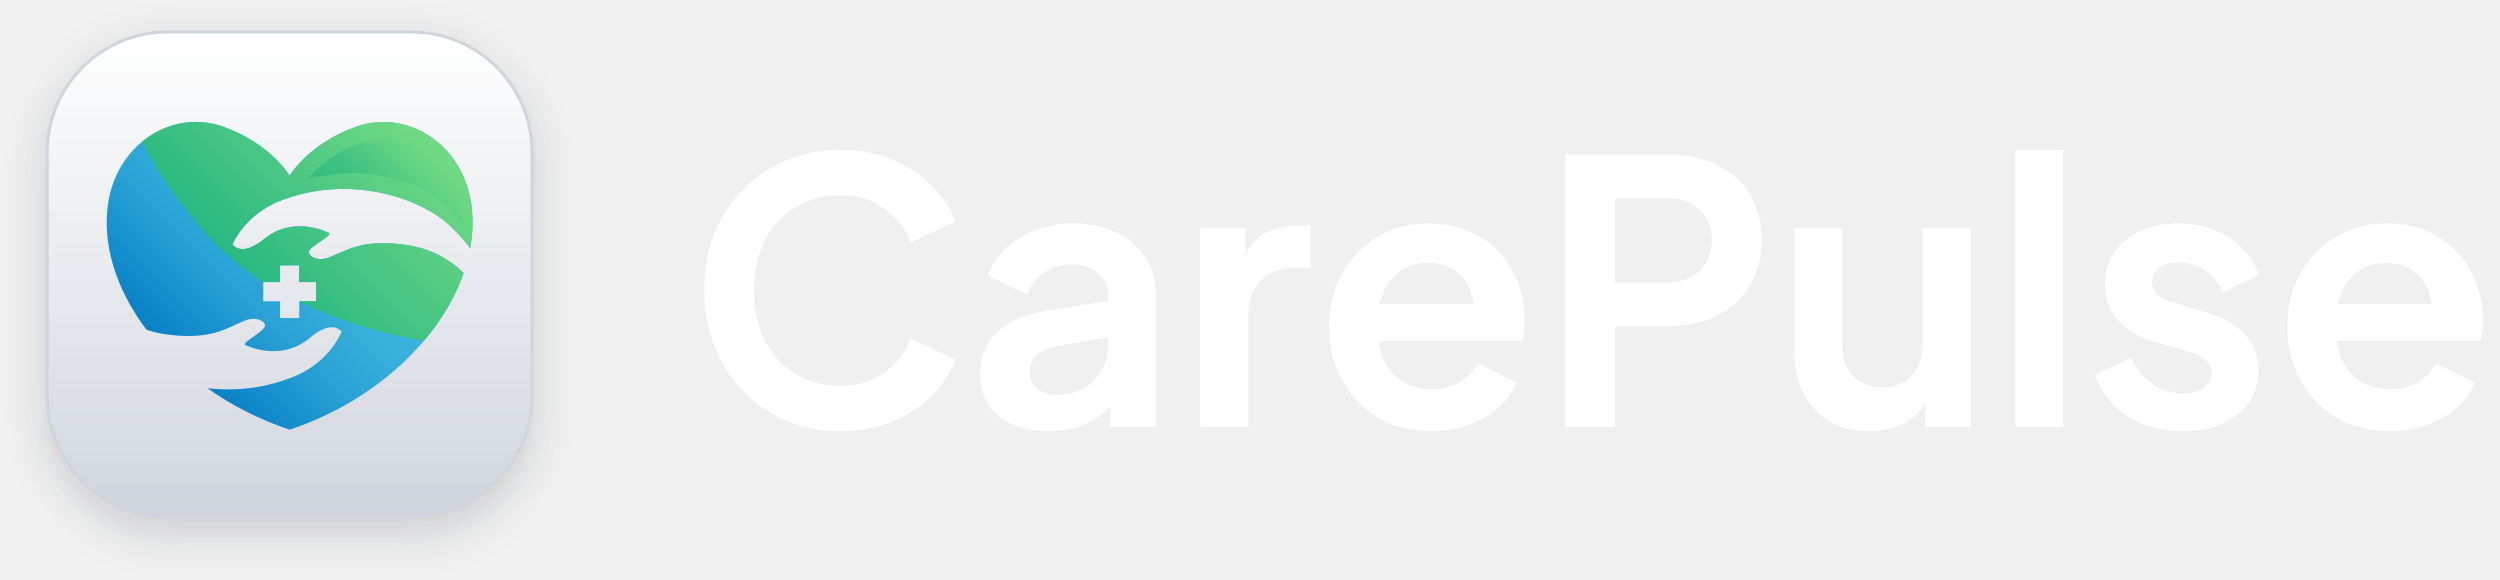
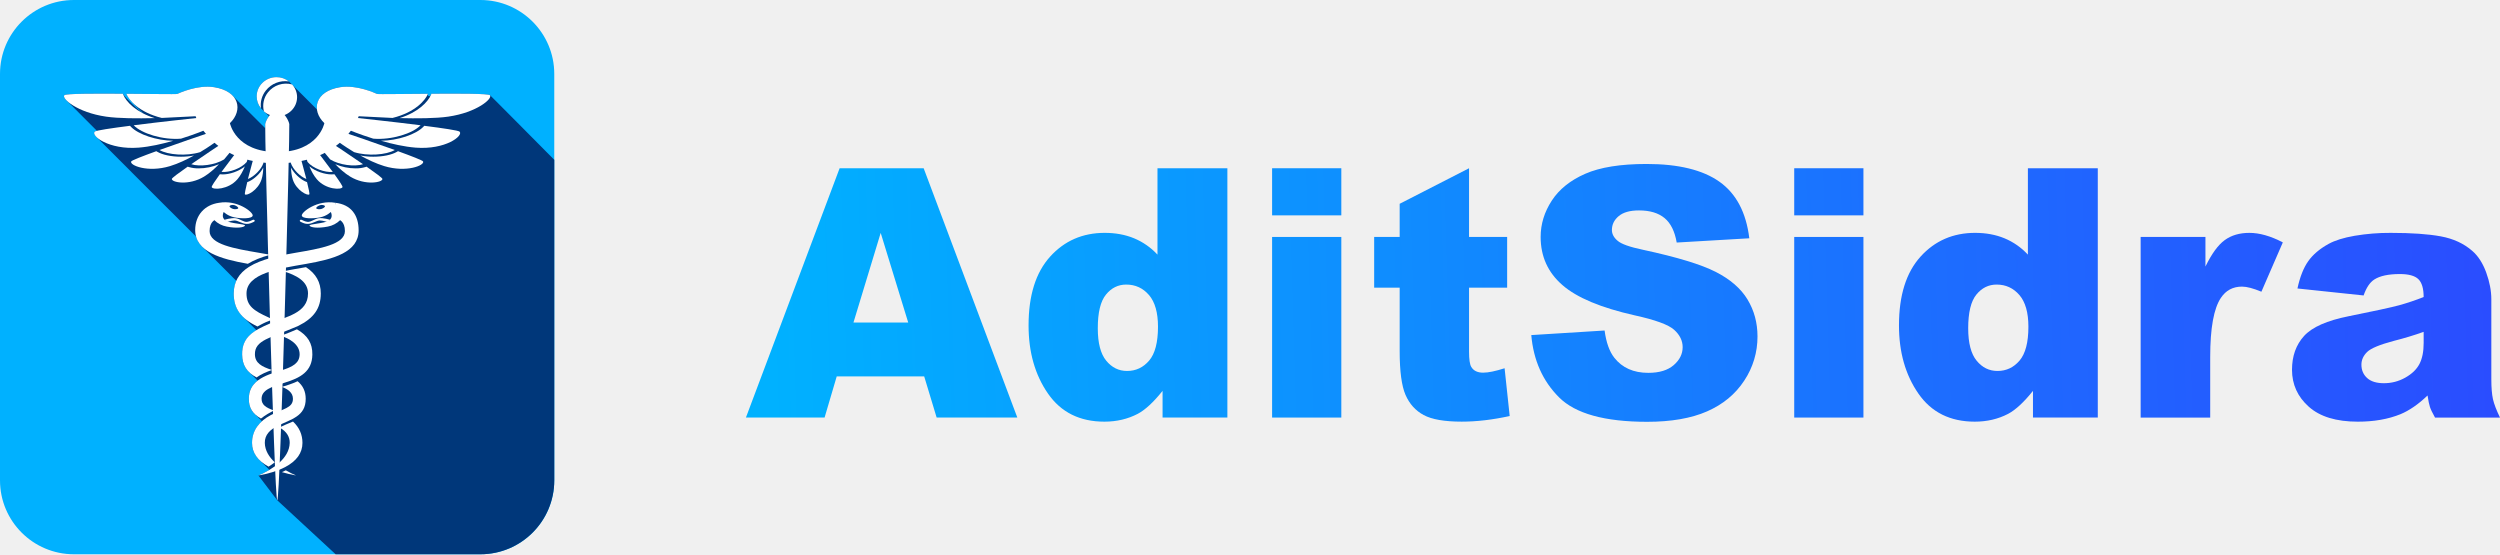
- <svg xmlns="http://www.w3.org/2000/svg" width="164" height="38" viewBox="0 0 164 38" fill="none">
-   <g filter="url(#filter0_dd_4155_249)">
-     <rect x="3.1" y="2.1" width="31.8" height="31.8" rx="7.9" fill="white" />
-     <rect x="3.1" y="2.1" width="31.8" height="31.8" rx="7.9" fill="url(#paint0_linear_4155_249)" />
-     <rect x="3.1" y="2.1" width="31.8" height="31.8" rx="7.9" stroke="#D0D5DD" stroke-width="0.2" />
-     <path d="M18.355 13.183C22.71 11.45 27.474 12.818 29.637 14.913C30.106 15.367 30.504 15.828 30.845 16.285C31.039 15.211 31.055 14.14 30.868 13.105C30.185 9.326 26.619 7.186 23.423 8.291C20.241 9.392 19 11.532 19 11.532C19 11.532 17.759 9.392 14.578 8.291C11.381 7.186 7.816 9.327 7.133 13.105C6.628 15.894 7.584 18.939 9.61 21.63C10.037 21.773 10.485 21.881 10.959 21.943C13.798 22.316 14.818 21.557 16.018 21.049C16.814 20.711 17.413 21.094 17.384 21.363C17.339 21.779 15.769 22.489 16.106 22.639C17.435 23.228 19.072 23.233 20.305 22.18C21.838 20.871 22.411 21.766 22.411 21.766C22.411 21.766 21.65 23.708 19.358 24.672C17.446 25.476 15.442 25.674 13.611 25.468C15.19 26.585 17.003 27.52 19 28.188C24.71 26.278 28.928 22.187 30.415 17.91C29.407 16.916 28.172 16.299 26.699 16.076C23.867 15.647 22.832 16.386 21.623 16.871C20.82 17.193 20.229 16.798 20.263 16.53C20.316 16.115 21.9 15.435 21.566 15.279C20.249 14.663 18.613 14.626 17.358 15.655C15.8 16.933 15.245 16.027 15.245 16.027C15.245 16.027 16.044 14.101 18.355 13.183ZM17.271 18.505H18.371V17.405H19.63V18.505H20.73V19.764H19.63V20.864H18.371V19.764H17.271V18.505Z" fill="url(#paint1_linear_4155_249)" />
-     <path d="M17.271 18.505H18.371V17.405H19.63V18.505H20.73V19.764H19.638C21.26 20.583 24.238 21.803 27.818 22.345C28.996 20.952 29.881 19.443 30.414 17.91C29.407 16.916 28.171 16.3 26.699 16.076C23.867 15.647 22.832 16.386 21.623 16.871C20.82 17.193 20.228 16.798 20.263 16.53C20.316 16.115 21.9 15.435 21.566 15.279C20.249 14.663 18.612 14.626 17.358 15.655C15.8 16.933 15.244 16.027 15.244 16.027C15.244 16.027 16.044 14.101 18.354 13.182C22.71 11.45 27.474 12.818 29.637 14.913C30.106 15.367 30.504 15.827 30.845 16.285C31.039 15.21 31.055 14.14 30.868 13.105C30.184 9.326 26.619 7.185 23.423 8.291C20.241 9.392 19 11.532 19 11.532C19 11.532 17.759 9.392 14.577 8.291C12.752 7.659 10.807 8.088 9.346 9.275C10.032 10.744 10.836 12.117 13.125 14.877C14.987 17.122 17.271 18.505 17.271 18.505Z" fill="url(#paint2_linear_4155_249)" />
-     <path opacity="0.31" d="M27.277 9.649C24.271 8.139 21.169 10.489 20.185 11.73C21.882 11.372 23.367 11.189 25.246 11.584C28.025 12.168 29.065 13.171 30.306 14.654C30.087 11.907 28.352 10.19 27.277 9.649Z" fill="url(#paint3_linear_4155_249)" />
-   </g>
-   <path d="M55.128 28.288C53.848 28.288 52.664 28.056 51.576 27.592C50.504 27.128 49.56 26.48 48.744 25.648C47.944 24.816 47.32 23.84 46.872 22.72C46.424 21.6 46.2 20.376 46.2 19.048C46.2 17.72 46.416 16.496 46.848 15.376C47.296 14.24 47.92 13.264 48.72 12.448C49.536 11.616 50.488 10.976 51.576 10.528C52.664 10.064 53.848 9.832 55.128 9.832C56.408 9.832 57.552 10.048 58.56 10.48C59.584 10.912 60.448 11.488 61.152 12.208C61.856 12.912 62.36 13.688 62.664 14.536L59.736 15.904C59.4 15.008 58.832 14.272 58.032 13.696C57.232 13.104 56.264 12.808 55.128 12.808C54.008 12.808 53.016 13.072 52.152 13.6C51.304 14.128 50.64 14.856 50.16 15.784C49.696 16.712 49.464 17.8 49.464 19.048C49.464 20.296 49.696 21.392 50.16 22.336C50.64 23.264 51.304 23.992 52.152 24.52C53.016 25.048 54.008 25.312 55.128 25.312C56.264 25.312 57.232 25.024 58.032 24.448C58.832 23.856 59.4 23.112 59.736 22.216L62.664 23.584C62.36 24.432 61.856 25.216 61.152 25.936C60.448 26.64 59.584 27.208 58.56 27.64C57.552 28.072 56.408 28.288 55.128 28.288ZM68.776 28.288C67.864 28.288 67.072 28.136 66.4 27.832C65.728 27.528 65.208 27.096 64.84 26.536C64.472 25.96 64.288 25.296 64.288 24.544C64.288 23.824 64.448 23.184 64.768 22.624C65.088 22.048 65.584 21.568 66.256 21.184C66.928 20.8 67.776 20.528 68.8 20.368L73.072 19.672V22.072L69.4 22.696C68.776 22.808 68.312 23.008 68.008 23.296C67.704 23.584 67.552 23.96 67.552 24.424C67.552 24.872 67.72 25.232 68.056 25.504C68.408 25.76 68.84 25.888 69.352 25.888C70.008 25.888 70.584 25.752 71.08 25.48C71.592 25.192 71.984 24.8 72.256 24.304C72.544 23.808 72.688 23.264 72.688 22.672V19.312C72.688 18.752 72.464 18.288 72.016 17.92C71.584 17.536 71.008 17.344 70.288 17.344C69.616 17.344 69.016 17.528 68.488 17.896C67.976 18.248 67.6 18.72 67.36 19.312L64.792 18.064C65.048 17.376 65.448 16.784 65.992 16.288C66.552 15.776 67.208 15.376 67.96 15.088C68.712 14.8 69.528 14.656 70.408 14.656C71.48 14.656 72.424 14.856 73.24 15.256C74.056 15.64 74.688 16.184 75.136 16.888C75.6 17.576 75.832 18.384 75.832 19.312V28H72.856V25.768L73.528 25.72C73.192 26.28 72.792 26.752 72.328 27.136C71.864 27.504 71.336 27.792 70.744 28C70.152 28.192 69.496 28.288 68.776 28.288ZM78.737 28V14.944H81.689V17.848L81.449 17.416C81.753 16.44 82.225 15.76 82.865 15.376C83.521 14.992 84.305 14.8 85.217 14.8H85.985V17.584H84.857C83.961 17.584 83.241 17.864 82.697 18.424C82.153 18.968 81.881 19.736 81.881 20.728V28H78.737ZM93.906 28.288C92.562 28.288 91.386 27.984 90.378 27.376C89.37 26.768 88.586 25.944 88.026 24.904C87.466 23.864 87.186 22.712 87.186 21.448C87.186 20.136 87.466 18.976 88.026 17.968C88.602 16.944 89.378 16.136 90.354 15.544C91.346 14.952 92.45 14.656 93.666 14.656C94.69 14.656 95.586 14.824 96.354 15.16C97.138 15.496 97.802 15.96 98.346 16.552C98.89 17.144 99.306 17.824 99.594 18.592C99.882 19.344 100.026 20.16 100.026 21.04C100.026 21.264 100.01 21.496 99.978 21.736C99.962 21.976 99.922 22.184 99.858 22.36H89.778V19.96H98.082L96.594 21.088C96.738 20.352 96.698 19.696 96.474 19.12C96.266 18.544 95.914 18.088 95.418 17.752C94.938 17.416 94.354 17.248 93.666 17.248C93.01 17.248 92.426 17.416 91.914 17.752C91.402 18.072 91.01 18.552 90.738 19.192C90.482 19.816 90.386 20.576 90.45 21.472C90.386 22.272 90.49 22.984 90.762 23.608C91.05 24.216 91.466 24.688 92.01 25.024C92.57 25.36 93.21 25.528 93.93 25.528C94.65 25.528 95.258 25.376 95.754 25.072C96.266 24.768 96.666 24.36 96.954 23.848L99.498 25.096C99.242 25.72 98.842 26.272 98.298 26.752C97.754 27.232 97.106 27.608 96.354 27.88C95.618 28.152 94.802 28.288 93.906 28.288ZM102.673 28V10.12H109.345C110.561 10.12 111.633 10.344 112.561 10.792C113.505 11.224 114.241 11.864 114.769 12.712C115.297 13.544 115.561 14.56 115.561 15.76C115.561 16.944 115.289 17.96 114.745 18.808C114.217 19.64 113.489 20.28 112.561 20.728C111.633 21.176 110.561 21.4 109.345 21.4H105.937V28H102.673ZM105.937 18.52H109.393C109.985 18.52 110.497 18.408 110.929 18.184C111.361 17.944 111.697 17.616 111.937 17.2C112.177 16.784 112.297 16.304 112.297 15.76C112.297 15.2 112.177 14.72 111.937 14.32C111.697 13.904 111.361 13.584 110.929 13.36C110.497 13.12 109.985 13 109.393 13H105.937V18.52ZM122.628 28.288C121.62 28.288 120.74 28.064 119.988 27.616C119.252 27.168 118.684 26.544 118.284 25.744C117.9 24.944 117.708 24.008 117.708 22.936V14.944H120.852V22.672C120.852 23.216 120.956 23.696 121.164 24.112C121.388 24.512 121.7 24.832 122.1 25.072C122.516 25.296 122.98 25.408 123.492 25.408C124.004 25.408 124.46 25.296 124.86 25.072C125.26 24.832 125.572 24.504 125.796 24.088C126.02 23.672 126.132 23.176 126.132 22.6V14.944H129.276V28H126.3V25.432L126.564 25.888C126.26 26.688 125.756 27.288 125.052 27.688C124.364 28.088 123.556 28.288 122.628 28.288ZM132.198 28V9.832H135.342V28H132.198ZM143.213 28.288C141.821 28.288 140.605 27.96 139.565 27.304C138.541 26.632 137.837 25.728 137.453 24.592L139.805 23.464C140.141 24.2 140.605 24.776 141.197 25.192C141.805 25.608 142.477 25.816 143.213 25.816C143.789 25.816 144.245 25.688 144.581 25.432C144.917 25.176 145.085 24.84 145.085 24.424C145.085 24.168 145.013 23.96 144.869 23.8C144.741 23.624 144.557 23.48 144.317 23.368C144.093 23.24 143.845 23.136 143.573 23.056L141.437 22.456C140.333 22.136 139.493 21.648 138.917 20.992C138.357 20.336 138.077 19.56 138.077 18.664C138.077 17.864 138.277 17.168 138.677 16.576C139.093 15.968 139.661 15.496 140.381 15.16C141.117 14.824 141.957 14.656 142.901 14.656C144.133 14.656 145.221 14.952 146.165 15.544C147.109 16.136 147.781 16.968 148.181 18.04L145.781 19.168C145.557 18.576 145.181 18.104 144.653 17.752C144.125 17.4 143.533 17.224 142.877 17.224C142.349 17.224 141.933 17.344 141.629 17.584C141.325 17.824 141.173 18.136 141.173 18.52C141.173 18.76 141.237 18.968 141.365 19.144C141.493 19.32 141.669 19.464 141.893 19.576C142.133 19.688 142.405 19.792 142.709 19.888L144.797 20.512C145.869 20.832 146.693 21.312 147.269 21.952C147.861 22.592 148.157 23.376 148.157 24.304C148.157 25.088 147.949 25.784 147.533 26.392C147.117 26.984 146.541 27.448 145.805 27.784C145.069 28.12 144.205 28.288 143.213 28.288ZM156.765 28.288C155.421 28.288 154.245 27.984 153.237 27.376C152.229 26.768 151.445 25.944 150.885 24.904C150.325 23.864 150.045 22.712 150.045 21.448C150.045 20.136 150.325 18.976 150.885 17.968C151.461 16.944 152.237 16.136 153.213 15.544C154.205 14.952 155.309 14.656 156.525 14.656C157.549 14.656 158.445 14.824 159.213 15.16C159.997 15.496 160.661 15.96 161.205 16.552C161.749 17.144 162.165 17.824 162.453 18.592C162.741 19.344 162.885 20.16 162.885 21.04C162.885 21.264 162.869 21.496 162.837 21.736C162.821 21.976 162.781 22.184 162.717 22.36H152.637V19.96H160.941L159.453 21.088C159.597 20.352 159.557 19.696 159.333 19.12C159.125 18.544 158.773 18.088 158.277 17.752C157.797 17.416 157.213 17.248 156.525 17.248C155.869 17.248 155.285 17.416 154.773 17.752C154.261 18.072 153.869 18.552 153.597 19.192C153.341 19.816 153.245 20.576 153.309 21.472C153.245 22.272 153.349 22.984 153.621 23.608C153.909 24.216 154.325 24.688 154.869 25.024C155.429 25.36 156.069 25.528 156.789 25.528C157.509 25.528 158.117 25.376 158.613 25.072C159.125 24.768 159.525 24.36 159.813 23.848L162.357 25.096C162.101 25.72 161.701 26.272 161.157 26.752C160.613 27.232 159.965 27.608 159.213 27.88C158.477 28.152 157.661 28.288 156.765 28.288Z" fill="white" />
+ <svg xmlns="http://www.w3.org/2000/svg" xmlns:xlink="http://www.w3.org/1999/xlink" viewBox="0 0 4871.27 1080">
  <defs>
-     <filter id="filter0_dd_4155_249" x="0" y="0" width="38" height="38" filterUnits="userSpaceOnUse" color-interpolation-filters="sRGB">
-       <feFlood flood-opacity="0" result="BackgroundImageFix" />
-       <feColorMatrix in="SourceAlpha" type="matrix" values="0 0 0 0 0 0 0 0 0 0 0 0 0 0 0 0 0 0 127 0" result="hardAlpha" />
-       <feOffset dy="1" />
-       <feGaussianBlur stdDeviation="1" />
-       <feColorMatrix type="matrix" values="0 0 0 0 0.063 0 0 0 0 0.094 0 0 0 0 0.157 0 0 0 0.06 0" />
-       <feBlend mode="normal" in2="BackgroundImageFix" result="effect1_dropShadow_4155_249" />
-       <feColorMatrix in="SourceAlpha" type="matrix" values="0 0 0 0 0 0 0 0 0 0 0 0 0 0 0 0 0 0 127 0" result="hardAlpha" />
-       <feOffset dy="1" />
-       <feGaussianBlur stdDeviation="1.5" />
-       <feColorMatrix type="matrix" values="0 0 0 0 0.063 0 0 0 0 0.094 0 0 0 0 0.157 0 0 0 0.1 0" />
-       <feBlend mode="normal" in2="effect1_dropShadow_4155_249" result="effect2_dropShadow_4155_249" />
-       <feBlend mode="normal" in="SourceGraphic" in2="effect2_dropShadow_4155_249" result="shape" />
-     </filter>
-     <linearGradient id="paint0_linear_4155_249" x1="19" y1="2" x2="19" y2="34" gradientUnits="userSpaceOnUse">
-       <stop stop-color="white" />
-       <stop offset="1" stop-color="#D0D5DD" />
+     <linearGradient id="a" x1="1493.99" y1="580.14" x2="4849.71" y2="479.85" gradientUnits="userSpaceOnUse">
+       <stop offset="0" stop-color="#00b1ff" />
+       <stop offset="1" stop-color="#2a4dff" />
    </linearGradient>
-     <linearGradient id="paint1_linear_4155_249" x1="10.199" y1="24.214" x2="27.835" y2="6.578" gradientUnits="userSpaceOnUse">
-       <stop stop-color="#0076C1" />
-       <stop offset="0.074" stop-color="#0B82C6" />
-       <stop offset="0.277" stop-color="#269ED3" />
-       <stop offset="0.455" stop-color="#36AFDA" />
-       <stop offset="0.587" stop-color="#3CB5DD" />
-     </linearGradient>
-     <linearGradient id="paint2_linear_4155_249" x1="10.139" y1="24.254" x2="27.827" y2="6.565" gradientUnits="userSpaceOnUse">
-       <stop stop-color="#00A482" />
-       <stop offset="1" stop-color="#79DD83" />
-     </linearGradient>
-     <linearGradient id="paint3_linear_4155_249" x1="24.861" y1="13.507" x2="28.529" y2="10.113" gradientUnits="userSpaceOnUse">
-       <stop stop-color="#00A482" />
-       <stop offset="1" stop-color="#79DD83" />
-     </linearGradient>
+     <linearGradient id="b" x1="1494.46" y1="595.93" x2="4850.18" y2="495.64" xlink:href="#a" />
+     <linearGradient id="c" x1="1494.65" y1="602.14" x2="4850.36" y2="501.86" xlink:href="#a" />
+     <linearGradient id="d" x1="1495.05" y1="615.43" x2="4850.76" y2="515.14" xlink:href="#a" />
+     <linearGradient id="e" x1="1495.24" y1="621.91" x2="4850.96" y2="521.62" xlink:href="#a" />
+     <linearGradient id="f" x1="1495.56" y1="632.52" x2="4851.27" y2="532.23" xlink:href="#a" />
+     <linearGradient id="g" x1="1495.98" y1="646.57" x2="4851.69" y2="546.28" xlink:href="#a" />
+     <linearGradient id="h" x1="1498.13" y1="718.73" x2="4853.85" y2="618.44" xlink:href="#a" />
+     <linearGradient id="i" x1="1498.51" y1="731.19" x2="4854.22" y2="630.9" xlink:href="#a" />
  </defs>
+   <rect width="1080" height="1080" rx="144.06" style="fill:#00b1ff" />
+   <path d="M935.67,1080H653.73S540,974.83,540,974.83L503.32,926.5a192,192,0,0,0,21.27-10.9c-.77-.79-18.31-18.31-18.79-18.84-9.86-9.58-14.94-20.85-14.94-33.77,0-17.48,7.37-31.42,19.38-42.23-1.06-1-11.26-11.22-12.42-12.46-9.24-8.16-13.31-18.14-13.26-31.3,0-14.87,5.65-26.4,17.18-35.36-1-1-15.51-15.35-16.51-16.51-9-8.82-13.44-19.84-13.67-34.23-.36-23.76,10.67-37,27.8-47.47-.73-.7-24.18-24.12-25.24-25.25-13-12.33-19-27.15-19-46.39a59.68,59.68,0,0,1,5-24.6c-1.59-1.72-63.22-63.16-65.18-65.28a45.24,45.24,0,0,1-13.05-20.7C379.34,458.75,191,270.55,189,268.27c-5.46-4.8-7.28-9.28-4.77-11.78.44-.44,2-1,4.36-1.57-1.17-1.17-56.41-56.39-57.51-57.62-5.76-5.27-8-9.7-6-11.78,3-3.22,59.44-3.29,114-2.87,2.12,5.33,32.71,34.74,40.33,38.63-.06-.07-.11-.12-.16-.19-9.35-8.93-28.66-26.53-33.42-38.37,39.29,0,97.18,1.28,99.38.28,4.21-1.87,39.45-18.13,71.46-13.14,17.22,2.7,29.23,8.94,36.65,16.94.9.79,62,62,63.16,63,0-4.82,0-7.7,0-8.16.7-3.88,3.43-9.95,7.33-15.25L508.23,211a36.48,36.48,0,0,1-8.36-23.22c0-20.67,17.28-37.43,38.61-37.43a39,39,0,0,1,24.29,8.36s54.54,54.55,54.57,54.57C615,194,629,175.15,662.85,169.86c32-5,67.23,11.27,71.43,13.14,2.19,1,60.1-.28,99.39-.28-1.51,3.71,3.32,8.81,6.73-.07,54.53-.42,110.92-.35,114,2.87-13.12-13.88,125.37,125.92,125.37,125.92v624.5A144.06,144.06,0,0,1,935.67,1080Z" transform="translate(0.27)" style="fill:#00377a" />
+   <path d="M895.23,256.49c-2.3-2.3-32.63-6.77-68.79-11.38l-1.52,1.61c-14.31,15.26-50.45,27.21-82.78,27.56,21.29,6.14,45.45,11.67,67.67,13.41C867.8,292.17,903.19,264.43,895.23,256.49Z" transform="translate(0.27)" style="fill:#fff" />
+   <path d="M696,229.87s67.43,7.17,123.23,14.2c-15,16-56.82,29.09-92.19,26.11-27.9-8.71-48.38-17.4-48.38-17.4Z" transform="translate(0.27)" style="fill:#fff" />
+   <path d="M824.09,314.53c-1.07-2.07-22.7-10.45-48.88-19.93L773,295.9c-10.19,5.93-27.39,9.46-46,9.46h0A133.37,133.37,0,0,1,701.81,303c14.24,7.94,30.61,15.79,46.66,20.66C792.09,336.94,827.87,321.9,824.09,314.53Z" transform="translate(0.27)" style="fill:#fff" />
+   <path d="M677.79,260.57s50.13,16.89,91.26,31.71c-16.45,9.57-52.81,12.39-79.34,4.15-19-11.36-32.27-21.44-32.27-21.44Z" transform="translate(0.27)" style="fill:#fff" />
+   <path d="M714,324.77l-2.2.7a63.7,63.7,0,0,1-19.17,2.6h0A101.7,101.7,0,0,1,653,319.94c8.37,8.73,18.38,17.68,29.15,24.21,29.73,18,63.14,11.27,62.76,4.52C744.79,346.8,731,336.63,714,324.77Z" transform="translate(0.27)" style="fill:#fff" />
+   <path d="M646.22,278.94s33.62,22.07,60.84,41c-16.29,5.3-45.91,1.83-63.94-9.3a231.38,231.38,0,0,1-17.93-23Z" transform="translate(0.27)" style="fill:#fff" />
+   <path d="M651.34,339.5l-1.87.17c-1.27.11-2.56.18-3.9.18-13,0-31.15-5.78-43-15.7,3.54,8.73,8.29,17.88,14.56,25.18,17.61,20.45,47.79,20.95,50,15.29C667.87,363.05,660.63,352.31,651.34,339.5Z" transform="translate(0.27)" style="fill:#fff" />
+   <path d="M613.77,289.72S633,314.27,648.13,335c-15.48,1.43-38.59-6.88-49.17-19.45A157.2,157.2,0,0,1,593,293.12Z" transform="translate(0.27)" style="fill:#fff" />
+   <path d="M598,354.85l-1.41-.53c-1-.36-1.92-.77-2.9-1.24-9.44-4.52-21.06-15.08-26.85-26.42.11,7.59,1,15.9,3.48,23.42,7,21,28.9,32,32.15,28.65C603.31,377.81,601.1,367.42,598,354.85Z" transform="translate(0.27)" style="fill:#fff" />
+   <path d="M584.44,303.75s7,24.61,12.21,45c-11.74-4.37-26.19-18.5-30.33-31.36a128.08,128.08,0,0,1,2-18.44Z" transform="translate(0.27)" style="fill:#fff" />
+   <path d="M954.36,185.52c-3-3.22-59.43-3.29-114-2.87l-.45,1.19c-5.94,14.8-25.56,35-61.6,46.29,33.5.84,70.59.66,94.73-2.86C929.41,219.15,960.24,191.78,954.36,185.52Z" transform="translate(0.27)" style="fill:#fff" />
+   <path d="M539.74,296.29c81.13,0,92-56.32,92-56.32-25.87-24.92-18.91-62.28,31.12-70.11,32-5,67.23,11.27,71.43,13.14,2.19,1,60.1-.28,99.39-.28-4.83,12-24.14,36-69.1,47.08-34.56-1.87-66-3.31-66-3.31s-28.14,91.7-158.81,91.7Z" transform="translate(0.27)" style="fill:#fff" />
+   <path d="M184.24,256.49c2.29-2.3,32.62-6.77,68.77-11.38l1.52,1.61c14.34,15.26,50.45,27.21,82.8,27.56-21.3,6.14-45.45,11.67-67.66,13.41C211.66,292.17,176.3,264.43,184.24,256.49Z" transform="translate(0.27)" style="fill:#fff" />
+   <path d="M383.44,229.87S316,237,260.21,244.07c15.05,16,56.83,29.09,92.21,26.11,27.89-8.71,48.38-17.4,48.38-17.4Z" transform="translate(0.27)" style="fill:#fff" />
+   <path d="M255.38,314.53c1.07-2.07,22.71-10.45,48.88-19.93l2.25,1.3c10.18,5.93,27.36,9.46,45.95,9.46h0a133.71,133.71,0,0,0,25.2-2.34C363.41,311,347,318.81,331,323.68,287.35,336.94,251.62,321.9,255.38,314.53Z" transform="translate(0.27)" style="fill:#fff" />
+   <path d="M401.67,260.57s-50.13,16.89-91.25,31.71c16.45,9.57,52.78,12.39,79.32,4.15C408.75,285.07,422,275,422,275Z" transform="translate(0.27)" style="fill:#fff" />
+   <path d="M365.44,324.77l2.23.7a63.54,63.54,0,0,0,19.16,2.6h0a101.66,101.66,0,0,0,39.61-8.13c-8.4,8.73-18.38,17.68-29.13,24.21-29.74,18-63.16,11.27-62.77,4.52C334.66,346.8,348.42,336.63,365.44,324.77Z" transform="translate(0.27)" style="fill:#fff" />
+   <path d="M433.24,278.94s-33.6,22.07-60.86,41c16.32,5.3,45.92,1.83,63.95-9.3a230,230,0,0,0,17.95-23Z" transform="translate(0.27)" style="fill:#fff" />
+   <path d="M428.12,339.5l1.88.17c1.27.11,2.56.18,3.9.18,13,0,31.14-5.78,42.94-15.7-3.54,8.73-8.27,17.88-14.55,25.18-17.59,20.45-47.8,20.95-50.08,15.29C411.59,363.05,418.84,352.31,428.12,339.5Z" transform="translate(0.27)" style="fill:#fff" />
+   <path d="M465.68,289.72S446.49,314.27,431.31,335c15.49,1.43,38.6-6.88,49.19-19.45a158.16,158.16,0,0,0,5.95-22.43Z" transform="translate(0.27)" style="fill:#fff" />
+   <path d="M481.51,354.85l1.41-.53c1-.36,1.93-.77,2.9-1.24,9.45-4.52,21.05-15.08,26.85-26.42-.1,7.59-1,15.9-3.48,23.42-7,21-28.87,32-32.15,28.65C476.13,377.81,478.38,367.42,481.51,354.85Z" transform="translate(0.27)" style="fill:#fff" />
+   <path d="M495,303.75s-7,24.61-12.2,45c11.72-4.37,26.21-18.5,30.33-31.36a127.13,127.13,0,0,0-2-18.44Z" transform="translate(0.27)" style="fill:#fff" />
+   <path d="M125.09,185.52c3-3.22,59.44-3.29,114-2.87l.47,1.19c6,14.8,25.55,35,61.59,46.29-33.51.84-70.6.66-94.73-2.86C150.07,219.15,119.22,191.78,125.09,185.52Z" transform="translate(0.27)" style="fill:#fff" />
+   <path d="M539.74,296.29c-81.15,0-92-56.32-92-56.32,25.86-24.92,18.92-62.28-31.08-70.11-32-5-67.25,11.27-71.46,13.14-2.2,1-60.09-.28-99.38-.28,4.83,12,24.12,36,69.08,47.08,34.58-1.87,66-3.31,66-3.31s28.14,91.7,158.83,91.7Z" transform="translate(0.27)" style="fill:#fff" />
+   <path d="M563.43,241.69c-1.47-8.14-11.73-26-23.48-26s-22,17.84-23.45,26S534.1,974.83,540,974.83,564.91,249.83,563.43,241.69Z" transform="translate(0.27)" style="fill:#fff" />
+   <path d="M517.69,176.43a48,48,0,0,1,45.08-17.73,39,39,0,0,0-24.29-8.36c-21.33,0-38.61,16.76-38.61,37.43A36.48,36.48,0,0,0,508.23,211,45.21,45.21,0,0,1,517.69,176.43Z" transform="translate(0.27)" style="fill:#fff" />
+   <path d="M514,217a39.16,39.16,0,0,0,26,9.75c21.31,0,38.6-16.74,38.6-37.43a36.64,36.64,0,0,0-9.76-24.81,44.89,44.89,0,0,0-47,15.5A42,42,0,0,0,514,217Z" transform="translate(0.27)" style="fill:#fff" />
+   <path d="M482.68,514C494,507.09,508,501.4,526.14,496.45c-.87-.13-1.75-.33-2.61-.52-6-1.11-12.44-2.3-19.67-3.47-47.09-8-95.74-16.18-95.74-42.16,0-18.86,10.91-23.42,17.93-24.37l.62-30.81c-28,3.79-46.61,24.06-46.61,53.08,0,42.39,50.05,56.55,102.62,65.83Z" transform="translate(0.27)" style="fill:#fff" />
+   <path d="M576.59,926.5a196.31,196.31,0,0,1-19.93-10.12c-2.41,1.24-5,2.41-7.6,3.55,0,0,.08,0,.15.07a241.72,241.72,0,0,0,27.38,6.5Z" transform="translate(0.27)" style="fill:#fff" />
+   <path d="M578.31,641.66c21.14,12.22,30.37,27.37,30.05,49.24-.49,32.67-22.75,45.32-54.42,54.92-25.63,8-44.47,14.13-44.51,31.2-.05,11.71,8.36,17.36,24,22.7,0,0-7.66,4.25-12.22,6.83a116.57,116.57,0,0,0-13,9c-16.65-9.39-23.67-21.24-23.6-38.55,0-14.88,5.66-26.42,17.21-35.4,13.19-10.14,31.57-15.37,44.9-19.58,24.58-7.32,36.56-15,36.83-31.47.3-19.58-20.22-31.23-36.72-36.23,4.23-1.59,15-5.74,18.17-7C569.13,645.65,578.31,641.66,578.31,641.66Z" transform="translate(0.27)" style="fill:#fff" />
+   <path d="M501.43,636.19c-32.47-15.55-46.28-34.8-46.28-64.4,0-22.19,9.75-39.14,29.84-51.85,23.86-15.13,60.06-22.36,91.07-27.48,47.1-8,95.74-16.18,95.74-42.16,0-18.86-10.86-23.42-17.94-24.37l-.59-30.81c30.7,3.53,45.25,24.26,45.25,53.85,0,42.7-49.39,56-102.47,65.26-52.61,9.15-116,18.19-116,57.56,0,24.35,14.37,33.77,42.8,46.64,4.27,1.92,8.33,4.08,8.33,4.08-4.07,1.46-8.92,3.34-13.27,5.19C511.13,630.63,501.43,636.19,501.43,636.19Z" transform="translate(0.27)" style="fill:#fff" />
+   <path d="M570.67,821.37C583,833,589.07,846.85,589.07,863c0,19.52-11.37,35.37-33.72,47.11-15.78,8.22-34.62,13.25-52,16.4,27.84-12.26,60.16-33.19,60.88-63.47.23-11.2-5.47-22.18-19.48-29.77C543.47,832.58,568.79,822,570.67,821.37Z" transform="translate(0.27)" style="fill:#fff" />
+   <path d="M526.24,630.08c29.55-12.9,73.67-19.32,73.67-58.29,0-24.48-24-35.77-47.55-43.2,16.21-3.55,29.4-5.47,43.55-8.05,19.42,12.68,28.89,29.42,28.89,51.25,0,29.13-13.41,48.23-44.82,63.69-54.77,23.38-84,27.48-83.54,55.07.26,16.61,12.65,23.8,33.28,30.37-10.39,3.59-21.17,8.05-30.11,14.56-19.05-10.15-27.73-24-28.05-44.58C471,656.26,494.4,643.78,526.24,630.08Z" transform="translate(0.27)" style="fill:#fff" />
+   <path d="M527.29,808.87c23.45-12.57,43.3-13.52,43.23-31.85,0-12.28-10-18.52-21.29-23.2,6.55-2.14,18.66-5.38,30.39-11,10.58,8.78,15.74,20,15.78,34.18.11,34.38-28.2,39.57-55,53-14.22,7-25,17.16-24.69,33,.29,15,8.52,27.64,19.46,37.78a120.32,120.32,0,0,1-12.12,8.47c-21.41-11.64-32.22-27.21-32.22-46.29C490.86,838.29,505.39,820.51,527.29,808.87Z" transform="translate(0.27)" style="fill:#fff" />
+   <path d="M662.46,429a46.21,46.21,0,0,1-24,12.5c-20.33,4-33.74,1.61-35.62-1.8s28.86-3.89,38-10.06S644.27,413,644.27,413s-7.46,7.87-20.93,10.57-34.87,2.95-35.56-3.64,29.85-31,65.49-24.79Zm-39.29-29.15c-4.1,1.3-7.78,4.36-7.25,5.95s6.1,2.65,10.19,1.32,7.31-4,6.78-5.56S627.27,398.49,623.17,399.82Z" transform="translate(0.27)" style="fill:#fff" />
+   <path d="M642.65,428.15s-12.47-3.86-21.26-3c-8.14.73-15.74,7.94-22.55,7.19-6-.64-11.05-4.57-12.82-4.3s-3.88,2.65,0,4.43,8.32,4.15,14.23,3.77c8.9-.53,16.43-6.66,22.83-6.66,6.14,0,16.16,3.58,16.16,3.58Z" transform="translate(0.27)" style="fill:#fff" />
+   <path d="M426.65,395.12c35.66-6.24,66.17,18.19,65.48,24.79s-22.09,6.35-35.56,3.64S435.66,413,435.66,413s-5.77,10.43,3.39,16.63,39.89,6.64,38,10.06-15.26,5.77-35.63,1.8a46.2,46.2,0,0,1-24-12.5ZM447,401.53c-.51,1.59,2.67,4.26,6.77,5.56s9.72.27,10.21-1.32-3.19-4.65-7.27-5.95S447.56,399.93,447,401.53Z" transform="translate(0.27)" style="fill:#fff" />
+   <path d="M437.28,428.15s12.5-3.86,21.23-3c8.16.73,15.75,7.94,22.56,7.19,6-.64,11.06-4.57,12.83-4.3s3.89,2.65,0,4.43-8.31,4.15-14.23,3.77c-8.88-.53-16.42-6.66-22.81-6.66-6.16,0-16.19,3.58-16.19,3.58Z" transform="translate(0.27)" style="fill:#fff" />
+   <path d="M1800.53,733.43H1630.1l-23.67,80.2H1453.15l182.59-485.8h163.75L1982,813.63h-157.2Zm-31.14-105-53.62-174.64-53.06,174.64Z" transform="translate(0.27)" style="fill:url(#a)" />
+   <path d="M2391.29,327.83v485.8H2265v-52q-26.51,33.15-48.38,44.74-29.16,15.24-65,15.24-71.91,0-109.85-54.68T2003.91,634q0-87.48,41.92-133.88t106.53-46.39q31.48,0,57.17,10.6a130.19,130.19,0,0,1,45.56,31.82V327.83Zm-135.2,308.84q0-41.42-17.57-61.8t-44.4-20.38q-23.53,0-39.44,19.55t-15.9,65.61q0,43.1,16.4,63.13t40.59,20.05q25.86,0,43.08-20.21T2256.09,636.67Z" transform="translate(0.27)" style="fill:url(#b)" />
+   <path d="M2478.44,327.83h134.87v91.79H2478.44Zm0,133.87h134.87V813.63H2478.44Z" transform="translate(0.27)" style="fill:url(#c)" />
+   <path d="M2862.18,327.83V461.7h74.23v98.76h-74.23V685.14q0,22.49,4.31,29.76,6.62,11.25,23.19,11.24,14.91,0,41.76-8.6l9.94,93.11q-50,10.94-93.45,10.93-50.37,0-74.23-12.91t-35.29-39.21Q2727,743.14,2727,684.23V560.46h-49.71V461.7H2727V397.09Z" transform="translate(0.27)" style="fill:url(#d)" />
+   <path d="M2983.46,652.91,3126.29,644q4.64,34.8,18.89,53,23.19,29.5,66.27,29.5,32.15,0,49.54-15.08t17.4-35q0-18.88-16.57-33.8t-76.88-28.17q-98.74-22.2-140.83-59-42.42-36.79-42.42-93.79,0-37.44,21.71-70.75t65.28-52.35q43.56-19.05,119.46-19.06,93.12,0,142,34.63t58.15,110.18l-141.5,8.29q-5.64-32.81-23.69-47.72T3193.23,410q-26.19,0-39.44,11.1t-13.25,27q0,11.6,10.93,20.87,10.61,9.61,50.37,17.9,98.43,21.21,141,42.91t62,53.85q19.39,32.15,19.39,71.91a154,154,0,0,1-25.85,86.16q-25.84,39.43-72.24,59.81t-117,20.38q-123.93,0-171.65-47.71T2983.46,652.91Z" transform="translate(0.27)" style="fill:url(#e)" />
+   <path d="M3495.78,327.83h134.87v91.79H3495.78Zm0,133.87h134.87V813.63H3495.78Z" transform="translate(0.27)" style="fill:url(#f)" />
+   <path d="M4087.29,327.83v485.8H3961v-52q-26.51,33.15-48.38,44.74-29.16,15.24-65,15.24-71.91,0-109.85-54.68T3699.91,634q0-87.48,41.92-133.88t106.53-46.39q31.48,0,57.17,10.6a130.19,130.19,0,0,1,45.56,31.82V327.83Zm-135.2,308.84q0-41.42-17.57-61.8t-44.4-20.38q-23.53,0-39.44,19.55t-15.9,65.61q0,43.1,16.4,63.13t40.59,20.05q25.86,0,43.08-20.21T3952.09,636.67Z" transform="translate(0.27)" style="fill:url(#g)" />
+   <path d="M4170.8,461.7h126.25v57.66q18.22-37.44,37.61-51.53t47.89-14.08q29.82,0,65.28,18.56l-41.75,96.1q-23.86-9.95-37.78-9.94-26.52,0-41.09,21.87-20.88,30.81-20.88,115.32v118H4170.8Z" transform="translate(0.27)" style="fill:url(#h)" />
+   <path d="M4605.23,575.7l-128.9-13.59q7.28-33.79,21-53.18t39.6-33.64q18.55-10.26,51-15.91a412.11,412.11,0,0,1,70.25-5.63q60.65,0,97.43,6.79T4817,488.88q17.22,14.91,27.17,42.25t9.94,52.19V738.74q0,24.85,3.15,38.93t13.75,36H4744.41q-7.62-13.59-9.94-20.71t-4.64-22.37q-26.52,25.51-52.69,36.45-35.79,14.58-83.17,14.58-63,0-95.61-29.16t-32.64-71.91q0-40.1,23.53-65.94t86.82-38.44q75.89-15.24,98.42-21.38a456.12,456.12,0,0,0,47.72-16.07q0-24.85-10.27-34.79t-36.12-9.95q-33.15,0-49.71,10.61Q4613.18,552.83,4605.23,575.7Zm117,70.91q-27.84,9.95-58,17.57-41.1,10.94-52,21.54-11.26,10.93-11.26,24.85,0,15.9,11.1,26t32.64,10.11a83.94,83.94,0,0,0,41.92-10.94q19.38-10.93,27.5-26.67t8.12-40.93Z" transform="translate(0.27)" style="fill:url(#i)" />
</svg>
